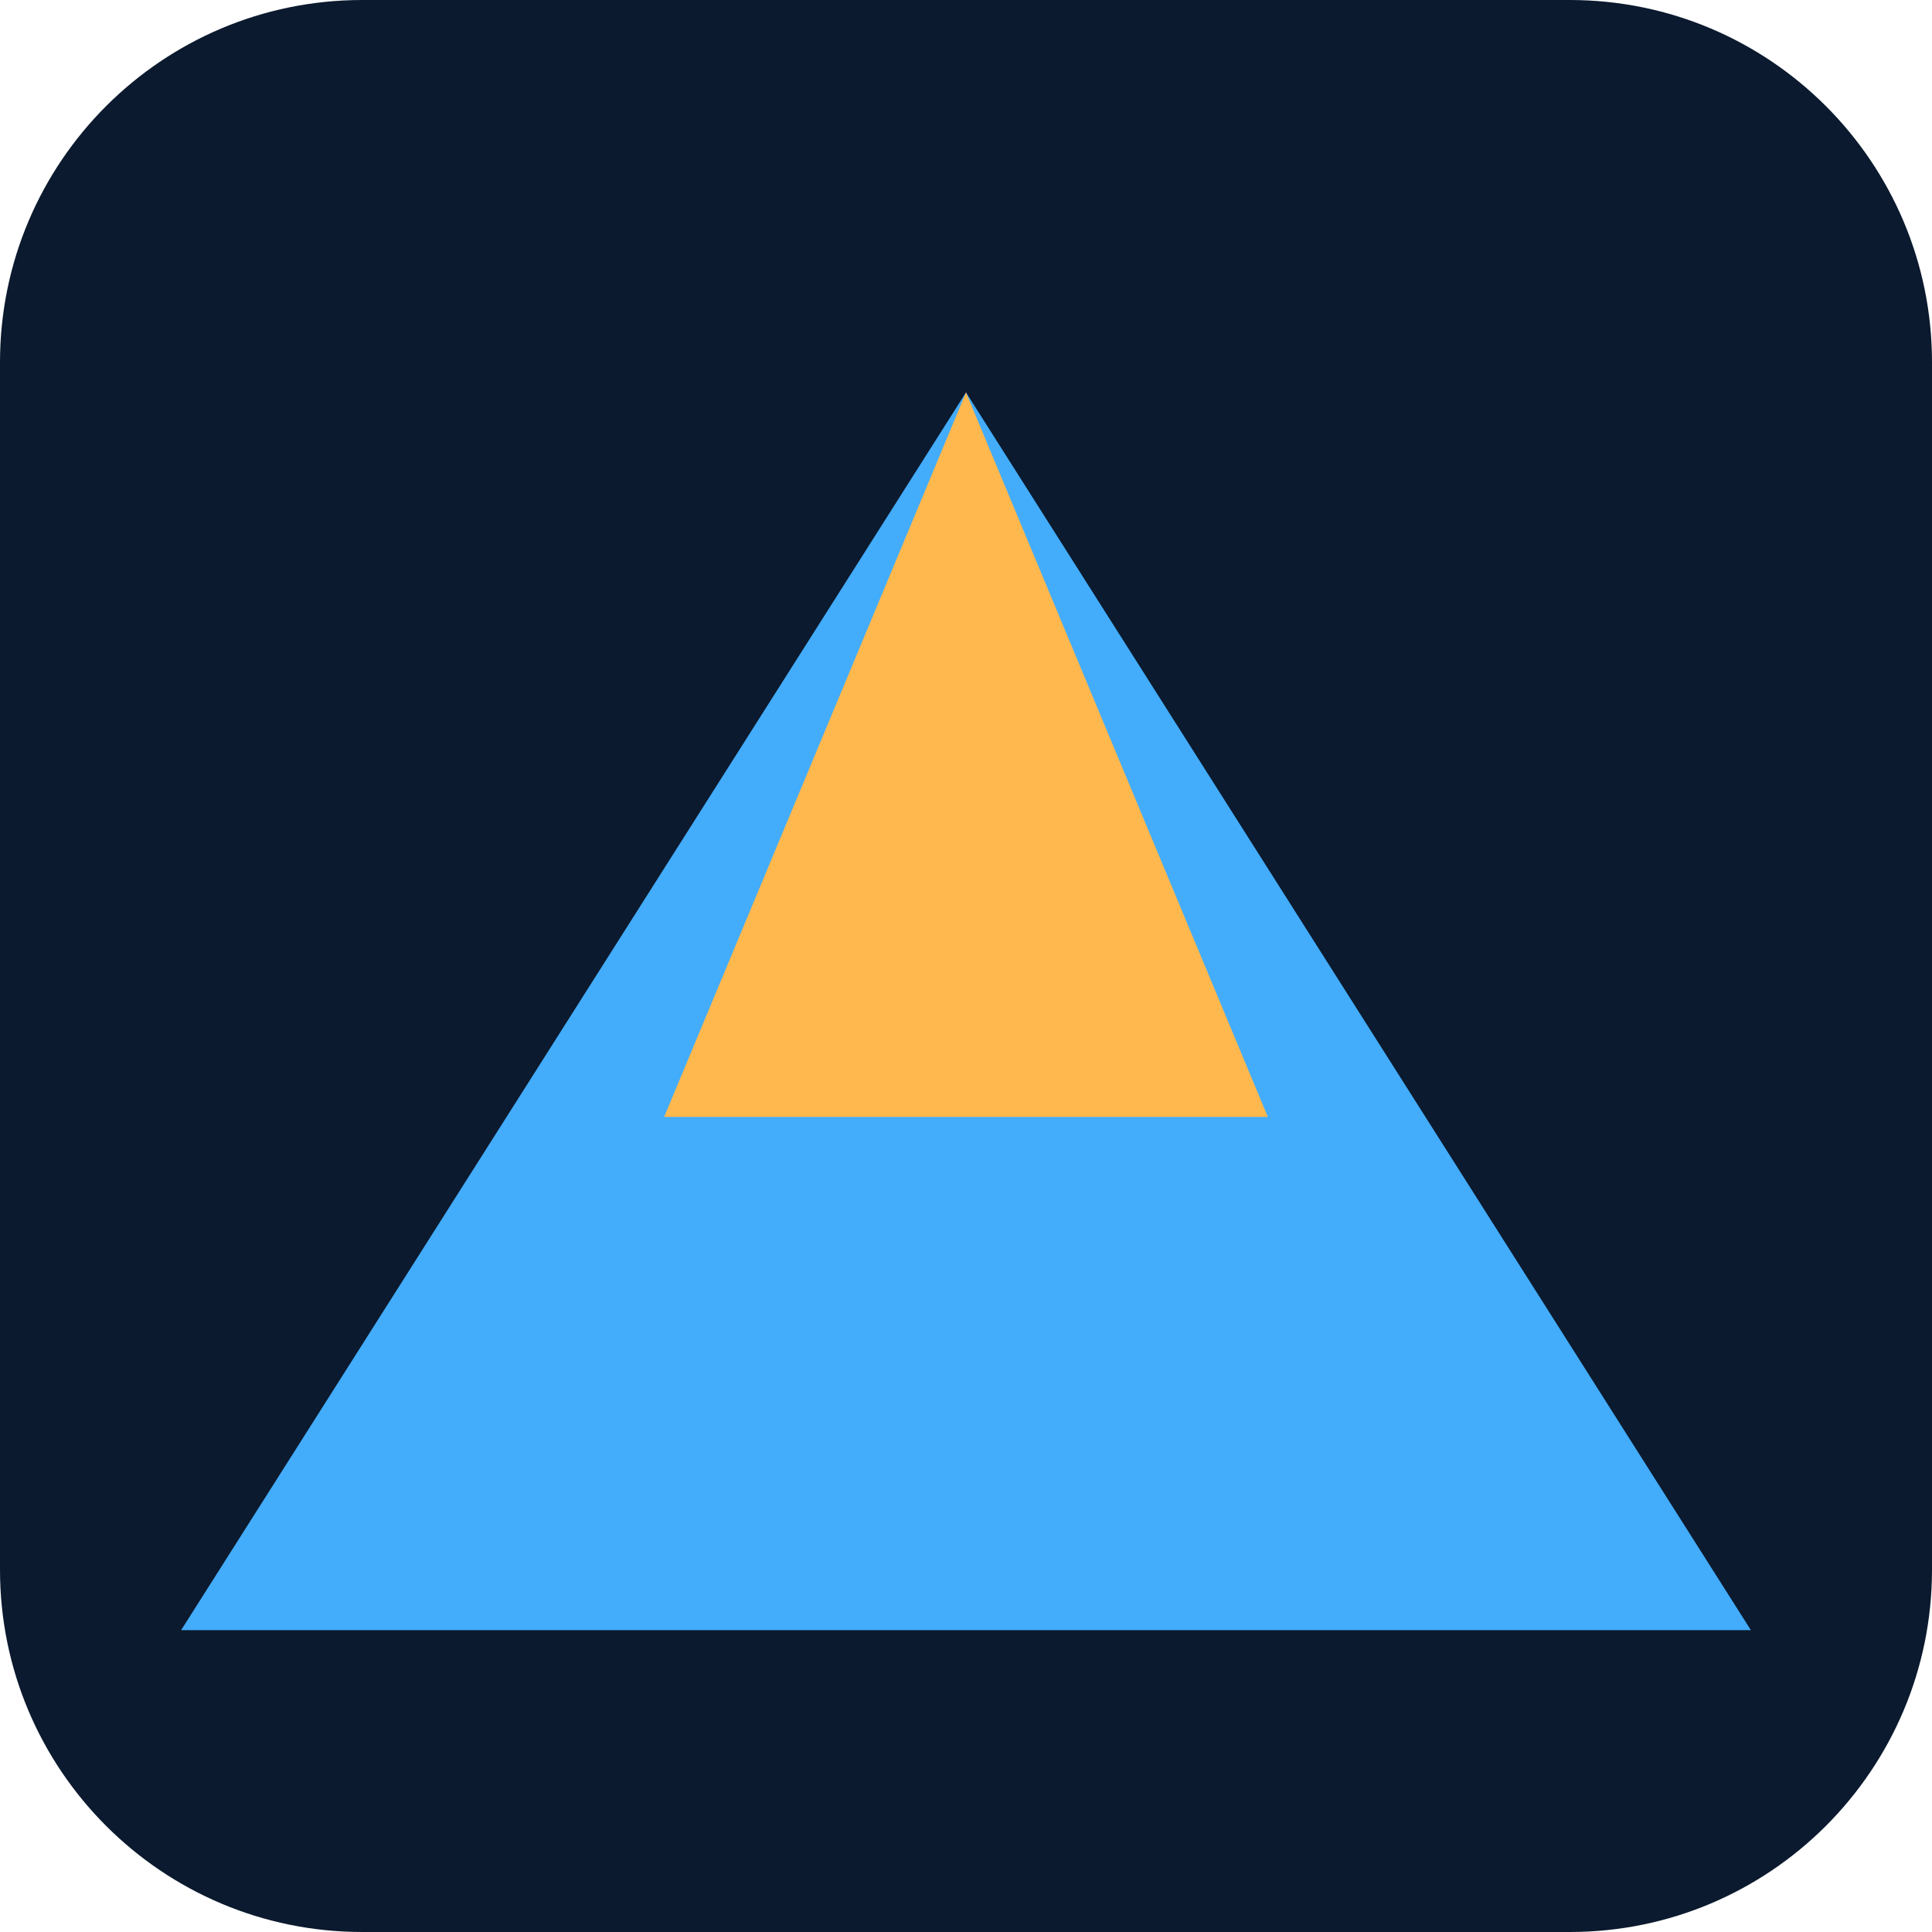
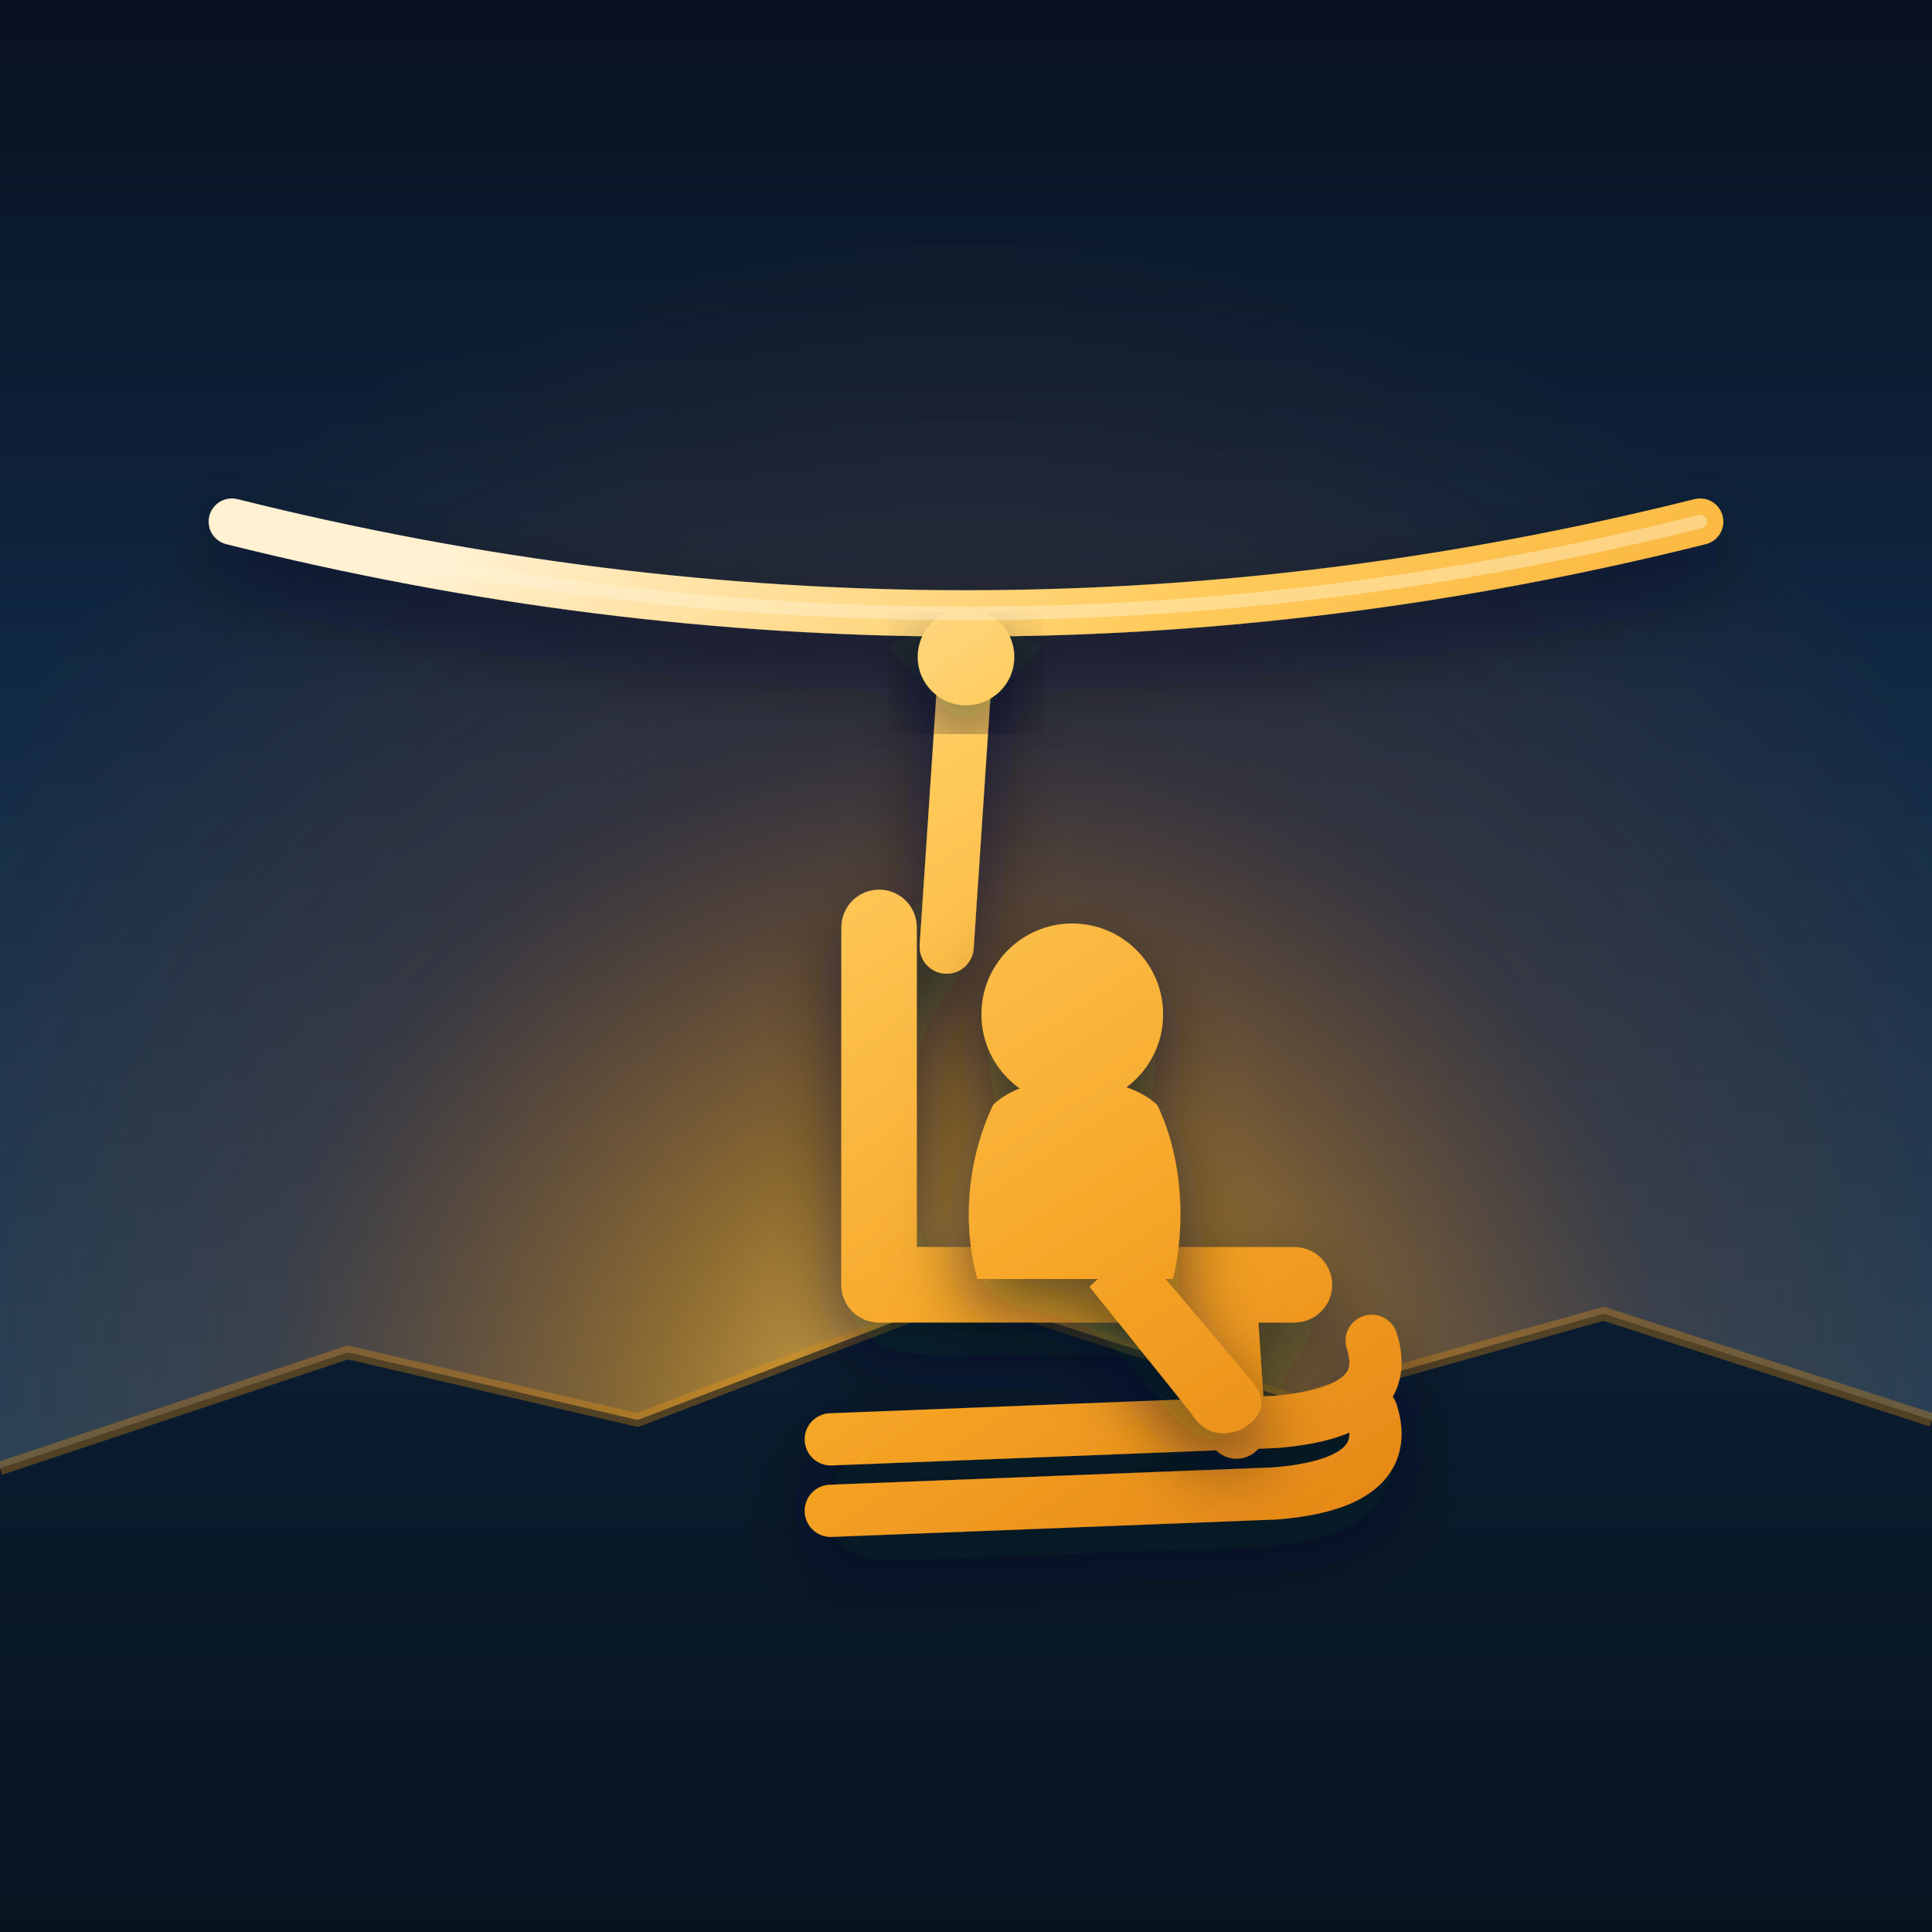
- <svg xmlns="http://www.w3.org/2000/svg" viewBox="0 0 32 32">
-   <rect width="32" height="32" rx="6" fill="#0B1A2E" />
-   <path d="M3 27 L16 6.5 L29 27 Z" fill="#43ACFB" />
-   <path d="M11 18.5 L16 6.5 L21 18.5 Z" fill="#FEB84D" />
+ <svg xmlns="http://www.w3.org/2000/svg" viewBox="0 0 100 100">
+   <defs>
+     <linearGradient id="dp-sky" x1="0" y1="0" x2="0" y2="1">
+       <stop offset="0%" stop-color="#081120" />
+       <stop offset="38%" stop-color="#112A46" />
+       <stop offset="72%" stop-color="#1C3E5A" />
+       <stop offset="100%" stop-color="#2B4A5E" />
+     </linearGradient>
+     <radialGradient id="dp-glow" cx="0.5" cy="0.74" r="0.62">
+       <stop offset="0%" stop-color="#FFCF63" stop-opacity="0.92" />
+       <stop offset="26%" stop-color="#F6990F" stop-opacity="0.52" />
+       <stop offset="58%" stop-color="#DB5A0C" stop-opacity="0.16" />
+       <stop offset="100%" stop-color="#DB5A0C" stop-opacity="0" />
+     </radialGradient>
+     <linearGradient id="dp-gold" x1="30" y1="24" x2="72" y2="88" gradientUnits="userSpaceOnUse">
+       <stop offset="0%" stop-color="#FFF1D2" />
+       <stop offset="30%" stop-color="#FFCB5C" />
+       <stop offset="64%" stop-color="#F6A526" />
+       <stop offset="100%" stop-color="#DE7A10" />
+     </linearGradient>
+     <linearGradient id="dp-ridge" x1="0" y1="0" x2="0" y2="1">
+       <stop offset="0%" stop-color="#0B1D31" />
+       <stop offset="100%" stop-color="#08131F" />
+     </linearGradient>
+     <filter id="dp-shadow" x="-30%" y="-30%" width="160%" height="160%">
+       <feDropShadow dx="0" dy="1.7" stdDeviation="1.9" flood-color="#04101E" flood-opacity="0.6" />
+     </filter>
+   </defs>
+   <rect width="100" height="100" fill="url(#dp-sky)" />
+   <rect width="100" height="100" fill="url(#dp-glow)" />
+   <path d="M0,76 L18,70 L33,73.5 L50,67 L67,72.5 L83,68 L100,73.5 L100,101 L0,101 Z" fill="url(#dp-ridge)" />
+   <path d="M0,76 L18,70 L33,73.5 L50,67 L67,72.5 L83,68 L100,73.5" fill="none" stroke="#F6990F" stroke-opacity="0.30" stroke-width="0.7" stroke-linejoin="round" />
+   <g filter="url(#dp-shadow)" fill="none" stroke="url(#dp-gold)" stroke-linecap="round" stroke-linejoin="round">
+     <path d="M12,27 Q50,36.5 88,27" stroke-width="2.4" />
+     <path d="M50,34 L49,49" stroke-width="2.8" />
+     <path d="M45.5,48 L45.5,66.5 L67,66.5" stroke-width="3.9" />
+     <path d="M63.5,66.5 L64,74" stroke-width="3" />
+     <path d="M43,74.5 L66,73.6 Q72.2,73.1 71,69.4" stroke-width="2.7" />
+     <path d="M43,78.2 L66,77.3 Q72.2,76.8 71,73.1" stroke-width="2.7" />
+   </g>
+   <circle cx="50" cy="34" r="2.5" fill="url(#dp-gold)" filter="url(#dp-shadow)" />
+   <g filter="url(#dp-shadow)" fill="url(#dp-gold)">
+     <circle cx="55.5" cy="52.5" r="4.7" />
+     <path d="M51.4,57.2 C49.9,60.4 49.9,63.8 50.6,66.2 L60.7,66.2 C61.4,63.4 61.2,59.9 59.9,57.2 C58,55.4 53.2,55.4 51.4,57.2 Z" />
+     <path d="M58.8,64.4 L64.8,71.5 Q66,73 64.2,74 Q62.6,74.6 61.7,73.2 L56.4,66.6 Z" />
+   </g>
+   <path d="M12,27 Q50,36.5 88,27" fill="none" stroke="#FFF3D6" stroke-opacity="0.42" stroke-width="0.7" stroke-linecap="round" />
</svg>
